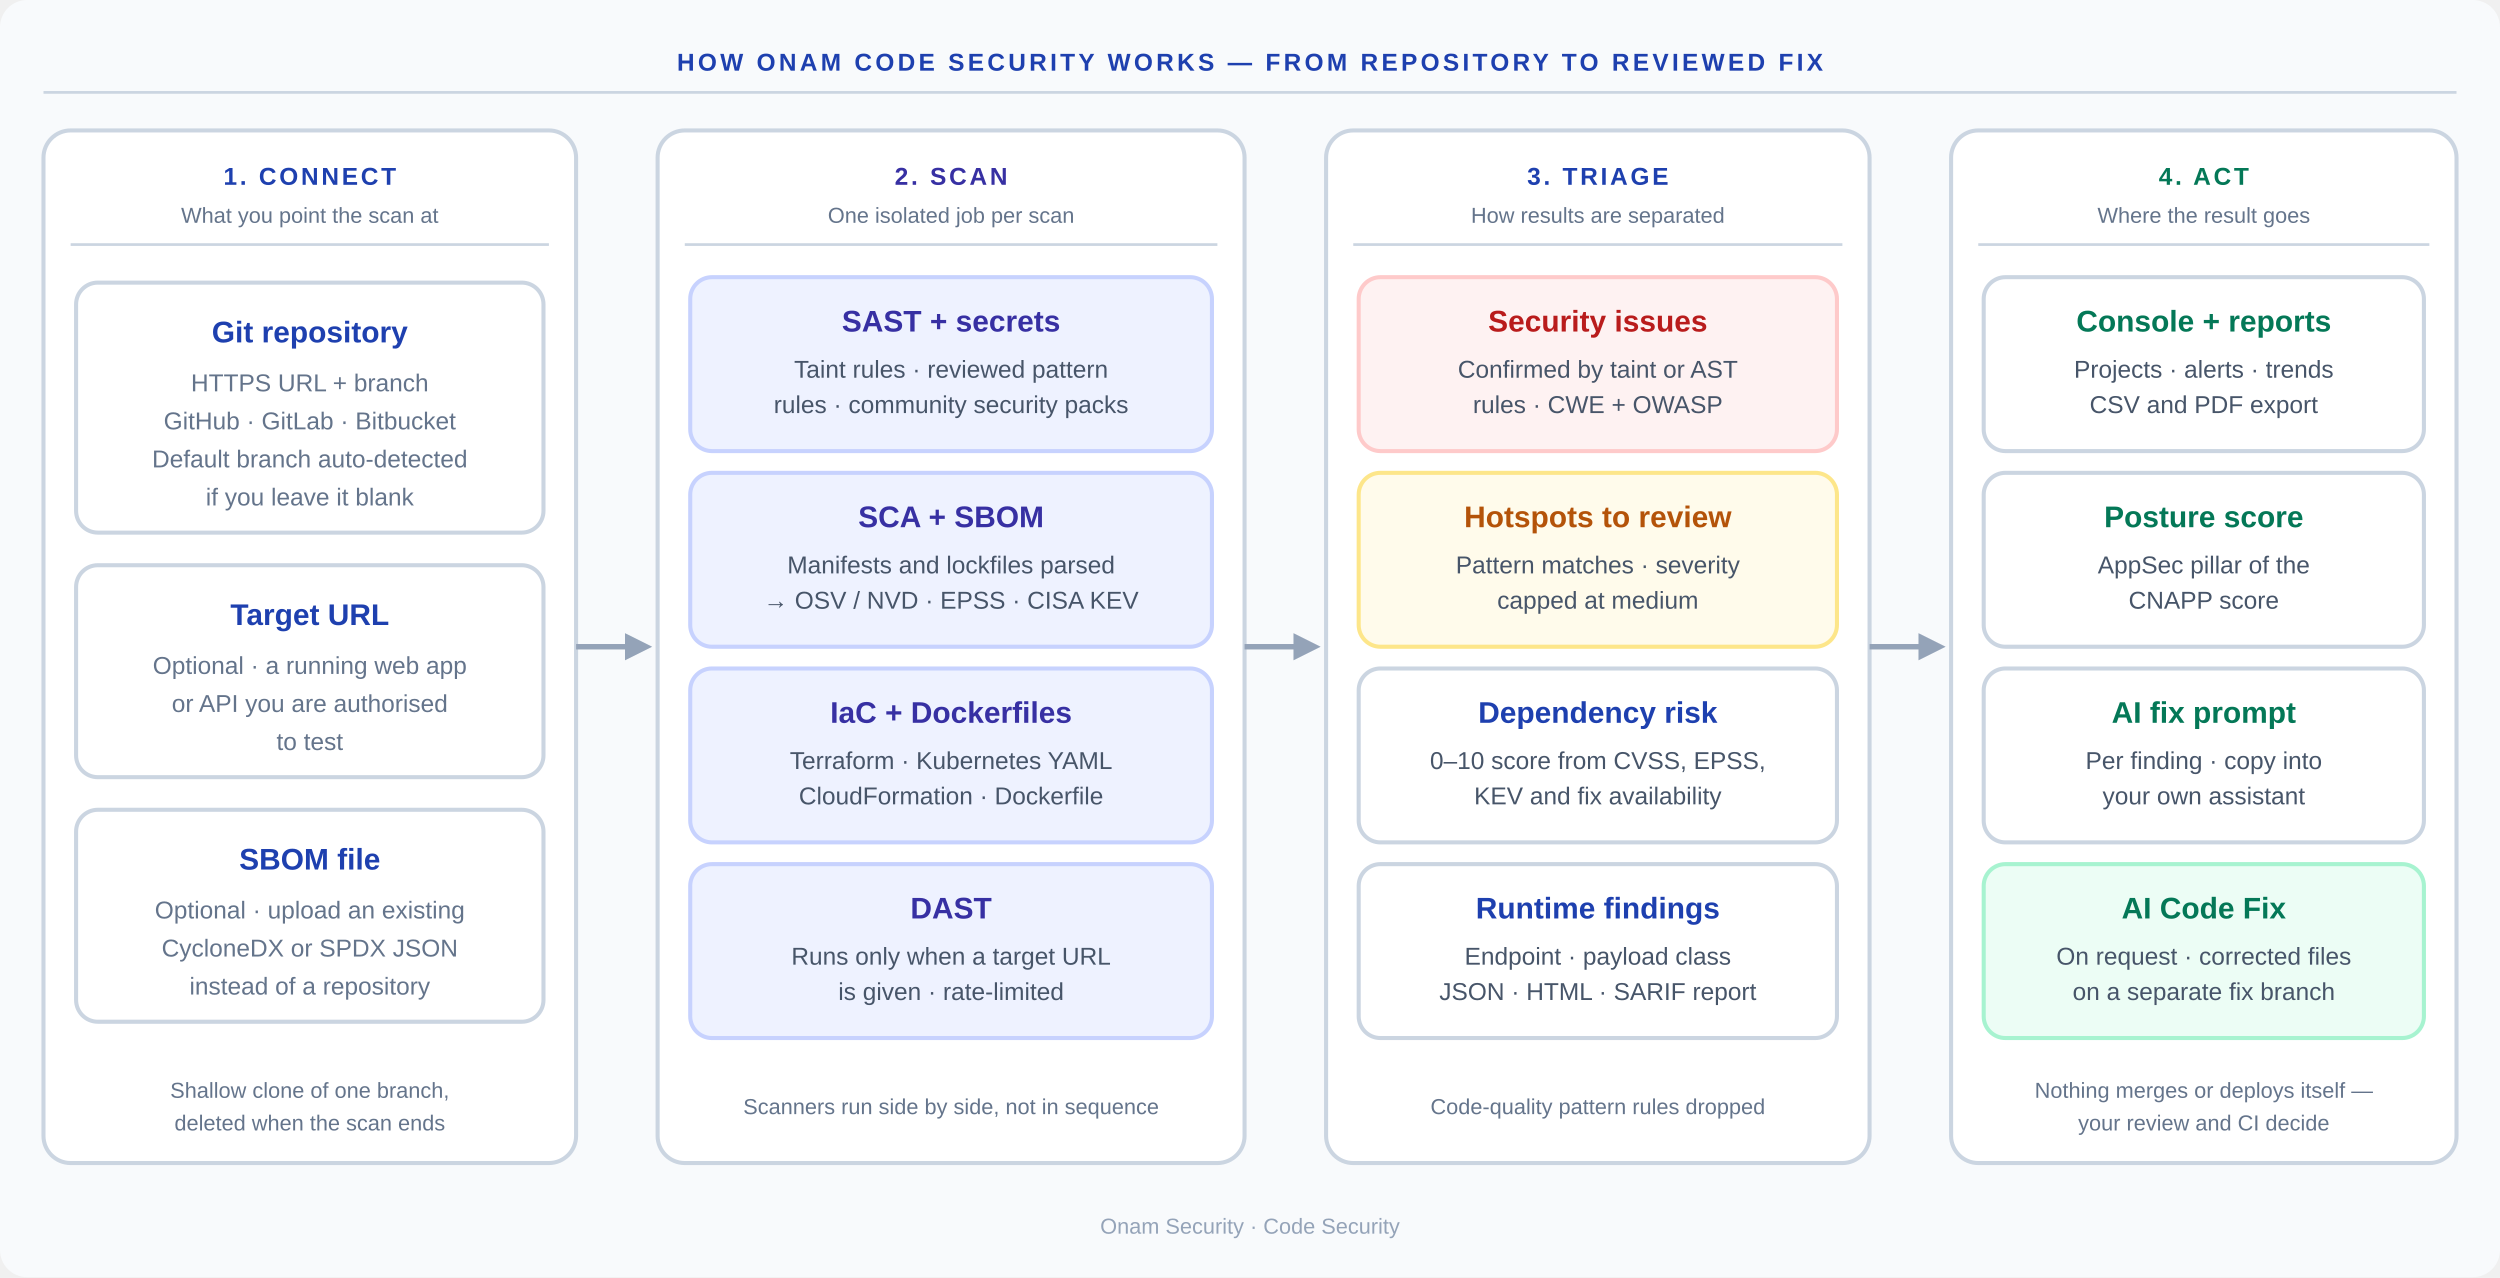
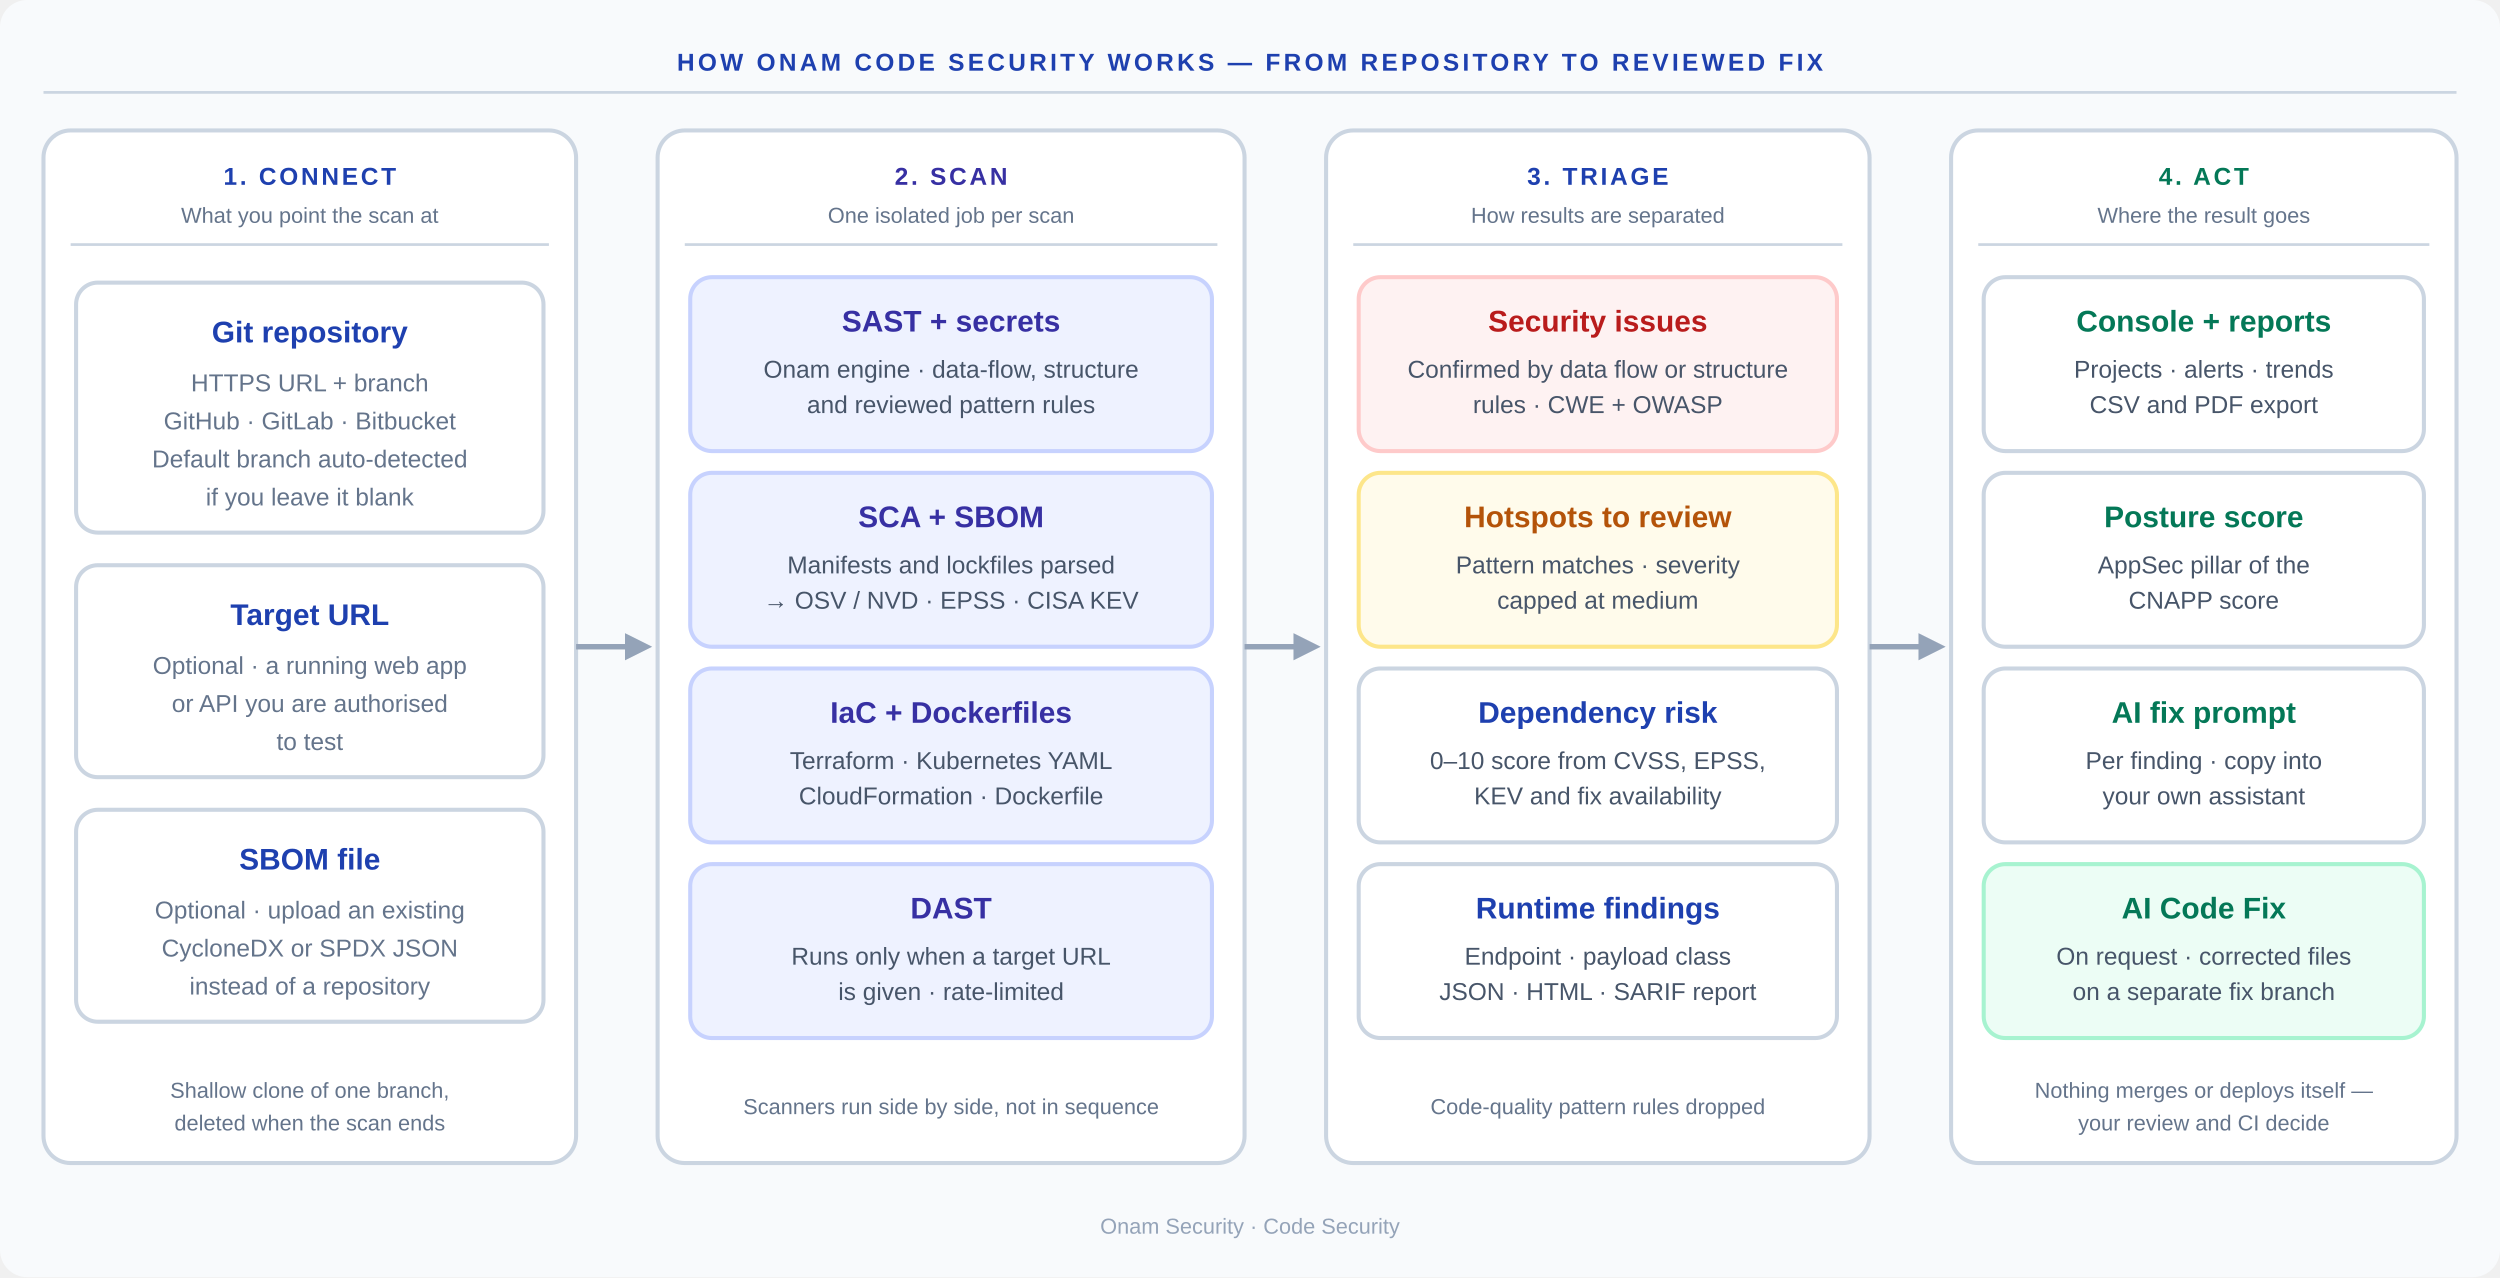
<svg xmlns="http://www.w3.org/2000/svg" viewBox="0 0 920 470" width="920" height="470" font-family="Arial, sans-serif" role="img" aria-labelledby="t d">
  <rect width="920" height="470" fill="#F8FAFC" rx="10" />
  <text x="460" y="26" text-anchor="middle" font-size="9" font-weight="700" fill="#1E40AF" letter-spacing="1.2">HOW ONAM CODE SECURITY WORKS — FROM REPOSITORY TO REVIEWED FIX</text>
  <line x1="16" y1="34" x2="904" y2="34" stroke="#CBD5E1" stroke-width="1" />
  <rect x="16" y="48" width="196" height="380" fill="#FFFFFF" stroke="#CBD5E1" stroke-width="1.5" rx="10" />
  <text x="114" y="68" text-anchor="middle" font-size="9" font-weight="700" fill="#1E40AF" letter-spacing="1">1. CONNECT</text>
  <text x="114" y="82" text-anchor="middle" font-size="8" fill="#64748B">What you point the scan at</text>
  <line x1="26" y1="90" x2="202" y2="90" stroke="#CBD5E1" stroke-width="1" />
  <rect x="28" y="104" width="172" height="92" fill="#FFFFFF" stroke="#CBD5E1" stroke-width="1.5" rx="8" />
  <text x="114" y="126" text-anchor="middle" font-size="11" font-weight="700" fill="#1E40AF">Git repository</text>
  <text x="114" y="144" text-anchor="middle" font-size="9" fill="#64748B">HTTPS URL + branch</text>
  <text x="114" y="158" text-anchor="middle" font-size="9" fill="#64748B">GitHub · GitLab · Bitbucket</text>
  <text x="114" y="172" text-anchor="middle" font-size="9" fill="#64748B">Default branch auto-detected</text>
  <text x="114" y="186" text-anchor="middle" font-size="9" fill="#64748B">if you leave it blank</text>
  <rect x="28" y="208" width="172" height="78" fill="#FFFFFF" stroke="#CBD5E1" stroke-width="1.5" rx="8" />
  <text x="114" y="230" text-anchor="middle" font-size="11" font-weight="700" fill="#1E40AF">Target URL</text>
  <text x="114" y="248" text-anchor="middle" font-size="9" fill="#64748B">Optional · a running web app</text>
  <text x="114" y="262" text-anchor="middle" font-size="9" fill="#64748B">or API you are authorised</text>
  <text x="114" y="276" text-anchor="middle" font-size="9" fill="#64748B">to test</text>
  <rect x="28" y="298" width="172" height="78" fill="#FFFFFF" stroke="#CBD5E1" stroke-width="1.5" rx="8" />
  <text x="114" y="320" text-anchor="middle" font-size="11" font-weight="700" fill="#1E40AF">SBOM file</text>
  <text x="114" y="338" text-anchor="middle" font-size="9" fill="#64748B">Optional · upload an existing</text>
  <text x="114" y="352" text-anchor="middle" font-size="9" fill="#64748B">CycloneDX or SPDX JSON</text>
  <text x="114" y="366" text-anchor="middle" font-size="9" fill="#64748B">instead of a repository</text>
  <text x="114" y="404" text-anchor="middle" font-size="8" fill="#64748B">Shallow clone of one branch,</text>
  <text x="114" y="416" text-anchor="middle" font-size="8" fill="#64748B">deleted when the scan ends</text>
  <line x1="212" y1="238" x2="232" y2="238" stroke="#94A3B8" stroke-width="2" />
  <polygon points="230,233 240,238 230,243" fill="#94A3B8" />
  <rect x="242" y="48" width="216" height="380" fill="#FFFFFF" stroke="#CBD5E1" stroke-width="1.5" rx="10" />
  <text x="350" y="68" text-anchor="middle" font-size="9" font-weight="700" fill="#3730A3" letter-spacing="1">2. SCAN</text>
  <text x="350" y="82" text-anchor="middle" font-size="8" fill="#64748B">One isolated job per scan</text>
  <line x1="252" y1="90" x2="448" y2="90" stroke="#CBD5E1" stroke-width="1" />
  <rect x="254" y="102" width="192" height="64" fill="#EEF2FF" stroke="#C7D2FE" stroke-width="1.5" rx="8" />
  <text x="350" y="122" text-anchor="middle" font-size="11" font-weight="700" fill="#3730A3">SAST + secrets</text>
-   <text x="350" y="139" text-anchor="middle" font-size="9" fill="#475569">Taint rules · reviewed pattern</text>
-   <text x="350" y="152" text-anchor="middle" font-size="9" fill="#475569">rules · community security packs</text>
+   <text x="350" y="139" text-anchor="middle" font-size="9" fill="#475569">Onam engine · data-flow, structure</text>
+   <text x="350" y="152" text-anchor="middle" font-size="9" fill="#475569">and reviewed pattern rules</text>
  <rect x="254" y="174" width="192" height="64" fill="#EEF2FF" stroke="#C7D2FE" stroke-width="1.5" rx="8" />
  <text x="350" y="194" text-anchor="middle" font-size="11" font-weight="700" fill="#3730A3">SCA + SBOM</text>
  <text x="350" y="211" text-anchor="middle" font-size="9" fill="#475569">Manifests and lockfiles parsed</text>
  <text x="350" y="224" text-anchor="middle" font-size="9" fill="#475569">→ OSV / NVD · EPSS · CISA KEV</text>
  <rect x="254" y="246" width="192" height="64" fill="#EEF2FF" stroke="#C7D2FE" stroke-width="1.5" rx="8" />
  <text x="350" y="266" text-anchor="middle" font-size="11" font-weight="700" fill="#3730A3">IaC + Dockerfiles</text>
  <text x="350" y="283" text-anchor="middle" font-size="9" fill="#475569">Terraform · Kubernetes YAML</text>
  <text x="350" y="296" text-anchor="middle" font-size="9" fill="#475569">CloudFormation · Dockerfile</text>
  <rect x="254" y="318" width="192" height="64" fill="#EEF2FF" stroke="#C7D2FE" stroke-width="1.5" rx="8" />
  <text x="350" y="338" text-anchor="middle" font-size="11" font-weight="700" fill="#3730A3">DAST</text>
  <text x="350" y="355" text-anchor="middle" font-size="9" fill="#475569">Runs only when a target URL</text>
  <text x="350" y="368" text-anchor="middle" font-size="9" fill="#475569">is given · rate-limited</text>
  <text x="350" y="410" text-anchor="middle" font-size="8" fill="#64748B">Scanners run side by side, not in sequence</text>
  <line x1="458" y1="238" x2="478" y2="238" stroke="#94A3B8" stroke-width="2" />
  <polygon points="476,233 486,238 476,243" fill="#94A3B8" />
  <rect x="488" y="48" width="200" height="380" fill="#FFFFFF" stroke="#CBD5E1" stroke-width="1.5" rx="10" />
  <text x="588" y="68" text-anchor="middle" font-size="9" font-weight="700" fill="#1E40AF" letter-spacing="1">3. TRIAGE</text>
  <text x="588" y="82" text-anchor="middle" font-size="8" fill="#64748B">How results are separated</text>
  <line x1="498" y1="90" x2="678" y2="90" stroke="#CBD5E1" stroke-width="1" />
  <rect x="500" y="102" width="176" height="64" fill="#FEF2F2" stroke="#FECACA" stroke-width="1.5" rx="8" />
  <text x="588" y="122" text-anchor="middle" font-size="11" font-weight="700" fill="#B91C1C">Security issues</text>
-   <text x="588" y="139" text-anchor="middle" font-size="9" fill="#475569">Confirmed by taint or AST</text>
+   <text x="588" y="139" text-anchor="middle" font-size="9" fill="#475569">Confirmed by data flow or structure</text>
  <text x="588" y="152" text-anchor="middle" font-size="9" fill="#475569">rules · CWE + OWASP</text>
  <rect x="500" y="174" width="176" height="64" fill="#FFFBEB" stroke="#FDE68A" stroke-width="1.5" rx="8" />
  <text x="588" y="194" text-anchor="middle" font-size="11" font-weight="700" fill="#B45309">Hotspots to review</text>
  <text x="588" y="211" text-anchor="middle" font-size="9" fill="#475569">Pattern matches · severity</text>
  <text x="588" y="224" text-anchor="middle" font-size="9" fill="#475569">capped at medium</text>
  <rect x="500" y="246" width="176" height="64" fill="#FFFFFF" stroke="#CBD5E1" stroke-width="1.5" rx="8" />
  <text x="588" y="266" text-anchor="middle" font-size="11" font-weight="700" fill="#1E40AF">Dependency risk</text>
  <text x="588" y="283" text-anchor="middle" font-size="9" fill="#475569">0–10 score from CVSS, EPSS,</text>
  <text x="588" y="296" text-anchor="middle" font-size="9" fill="#475569">KEV and fix availability</text>
  <rect x="500" y="318" width="176" height="64" fill="#FFFFFF" stroke="#CBD5E1" stroke-width="1.5" rx="8" />
  <text x="588" y="338" text-anchor="middle" font-size="11" font-weight="700" fill="#1E40AF">Runtime findings</text>
  <text x="588" y="355" text-anchor="middle" font-size="9" fill="#475569">Endpoint · payload class</text>
  <text x="588" y="368" text-anchor="middle" font-size="9" fill="#475569">JSON · HTML · SARIF report</text>
  <text x="588" y="410" text-anchor="middle" font-size="8" fill="#64748B">Code-quality pattern rules dropped</text>
  <line x1="688" y1="238" x2="708" y2="238" stroke="#94A3B8" stroke-width="2" />
  <polygon points="706,233 716,238 706,243" fill="#94A3B8" />
  <rect x="718" y="48" width="186" height="380" fill="#FFFFFF" stroke="#CBD5E1" stroke-width="1.5" rx="10" />
  <text x="811" y="68" text-anchor="middle" font-size="9" font-weight="700" fill="#047857" letter-spacing="1">4. ACT</text>
  <text x="811" y="82" text-anchor="middle" font-size="8" fill="#64748B">Where the result goes</text>
  <line x1="728" y1="90" x2="894" y2="90" stroke="#CBD5E1" stroke-width="1" />
  <rect x="730" y="102" width="162" height="64" fill="#FFFFFF" stroke="#CBD5E1" stroke-width="1.5" rx="8" />
  <text x="811" y="122" text-anchor="middle" font-size="11" font-weight="700" fill="#047857">Console + reports</text>
  <text x="811" y="139" text-anchor="middle" font-size="9" fill="#475569">Projects · alerts · trends</text>
  <text x="811" y="152" text-anchor="middle" font-size="9" fill="#475569">CSV and PDF export</text>
  <rect x="730" y="174" width="162" height="64" fill="#FFFFFF" stroke="#CBD5E1" stroke-width="1.5" rx="8" />
  <text x="811" y="194" text-anchor="middle" font-size="11" font-weight="700" fill="#047857">Posture score</text>
  <text x="811" y="211" text-anchor="middle" font-size="9" fill="#475569">AppSec pillar of the</text>
  <text x="811" y="224" text-anchor="middle" font-size="9" fill="#475569">CNAPP score</text>
  <rect x="730" y="246" width="162" height="64" fill="#FFFFFF" stroke="#CBD5E1" stroke-width="1.5" rx="8" />
  <text x="811" y="266" text-anchor="middle" font-size="11" font-weight="700" fill="#047857">AI fix prompt</text>
  <text x="811" y="283" text-anchor="middle" font-size="9" fill="#475569">Per finding · copy into</text>
  <text x="811" y="296" text-anchor="middle" font-size="9" fill="#475569">your own assistant</text>
  <rect x="730" y="318" width="162" height="64" fill="#ECFDF5" stroke="#A7F3D0" stroke-width="1.5" rx="8" />
  <text x="811" y="338" text-anchor="middle" font-size="11" font-weight="700" fill="#047857">AI Code Fix</text>
  <text x="811" y="355" text-anchor="middle" font-size="9" fill="#475569">On request · corrected files</text>
  <text x="811" y="368" text-anchor="middle" font-size="9" fill="#475569">on a separate fix branch</text>
  <text x="811" y="404" text-anchor="middle" font-size="8" fill="#64748B">Nothing merges or deploys itself —</text>
  <text x="811" y="416" text-anchor="middle" font-size="8" fill="#64748B">your review and CI decide</text>
  <text x="460" y="454" text-anchor="middle" font-size="8" fill="#94A3B8">Onam Security · Code Security</text>
</svg>
